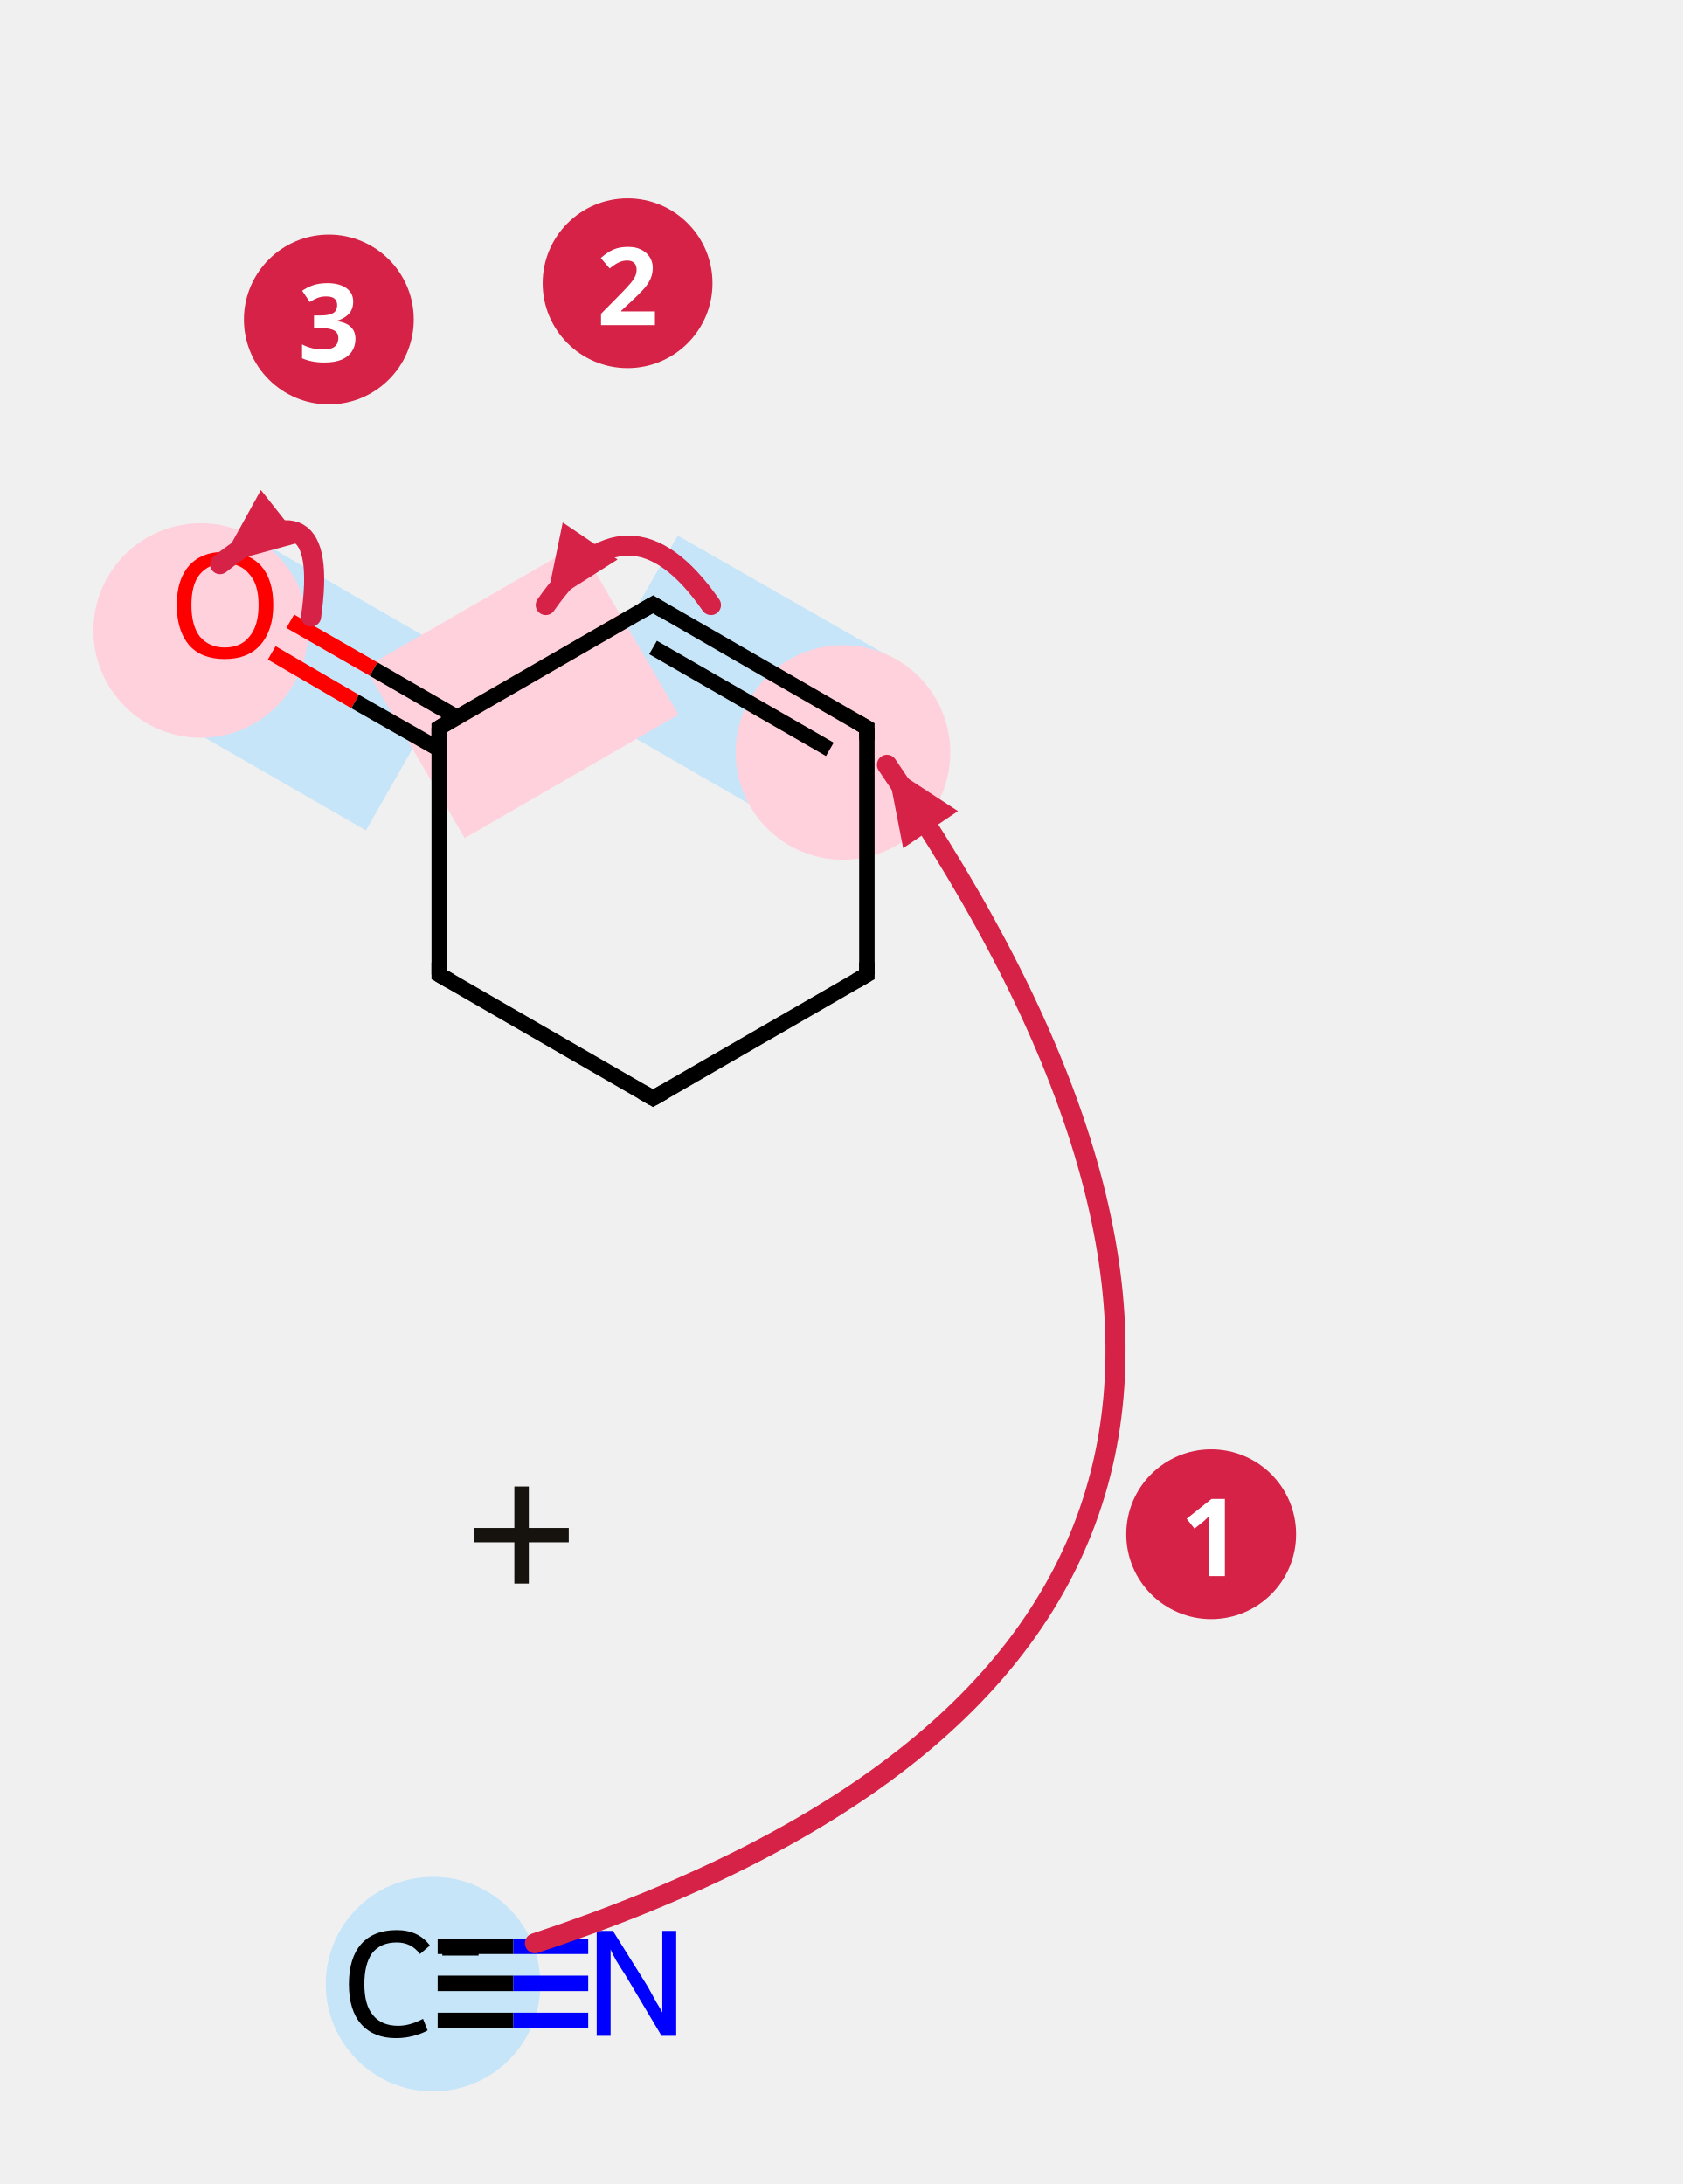
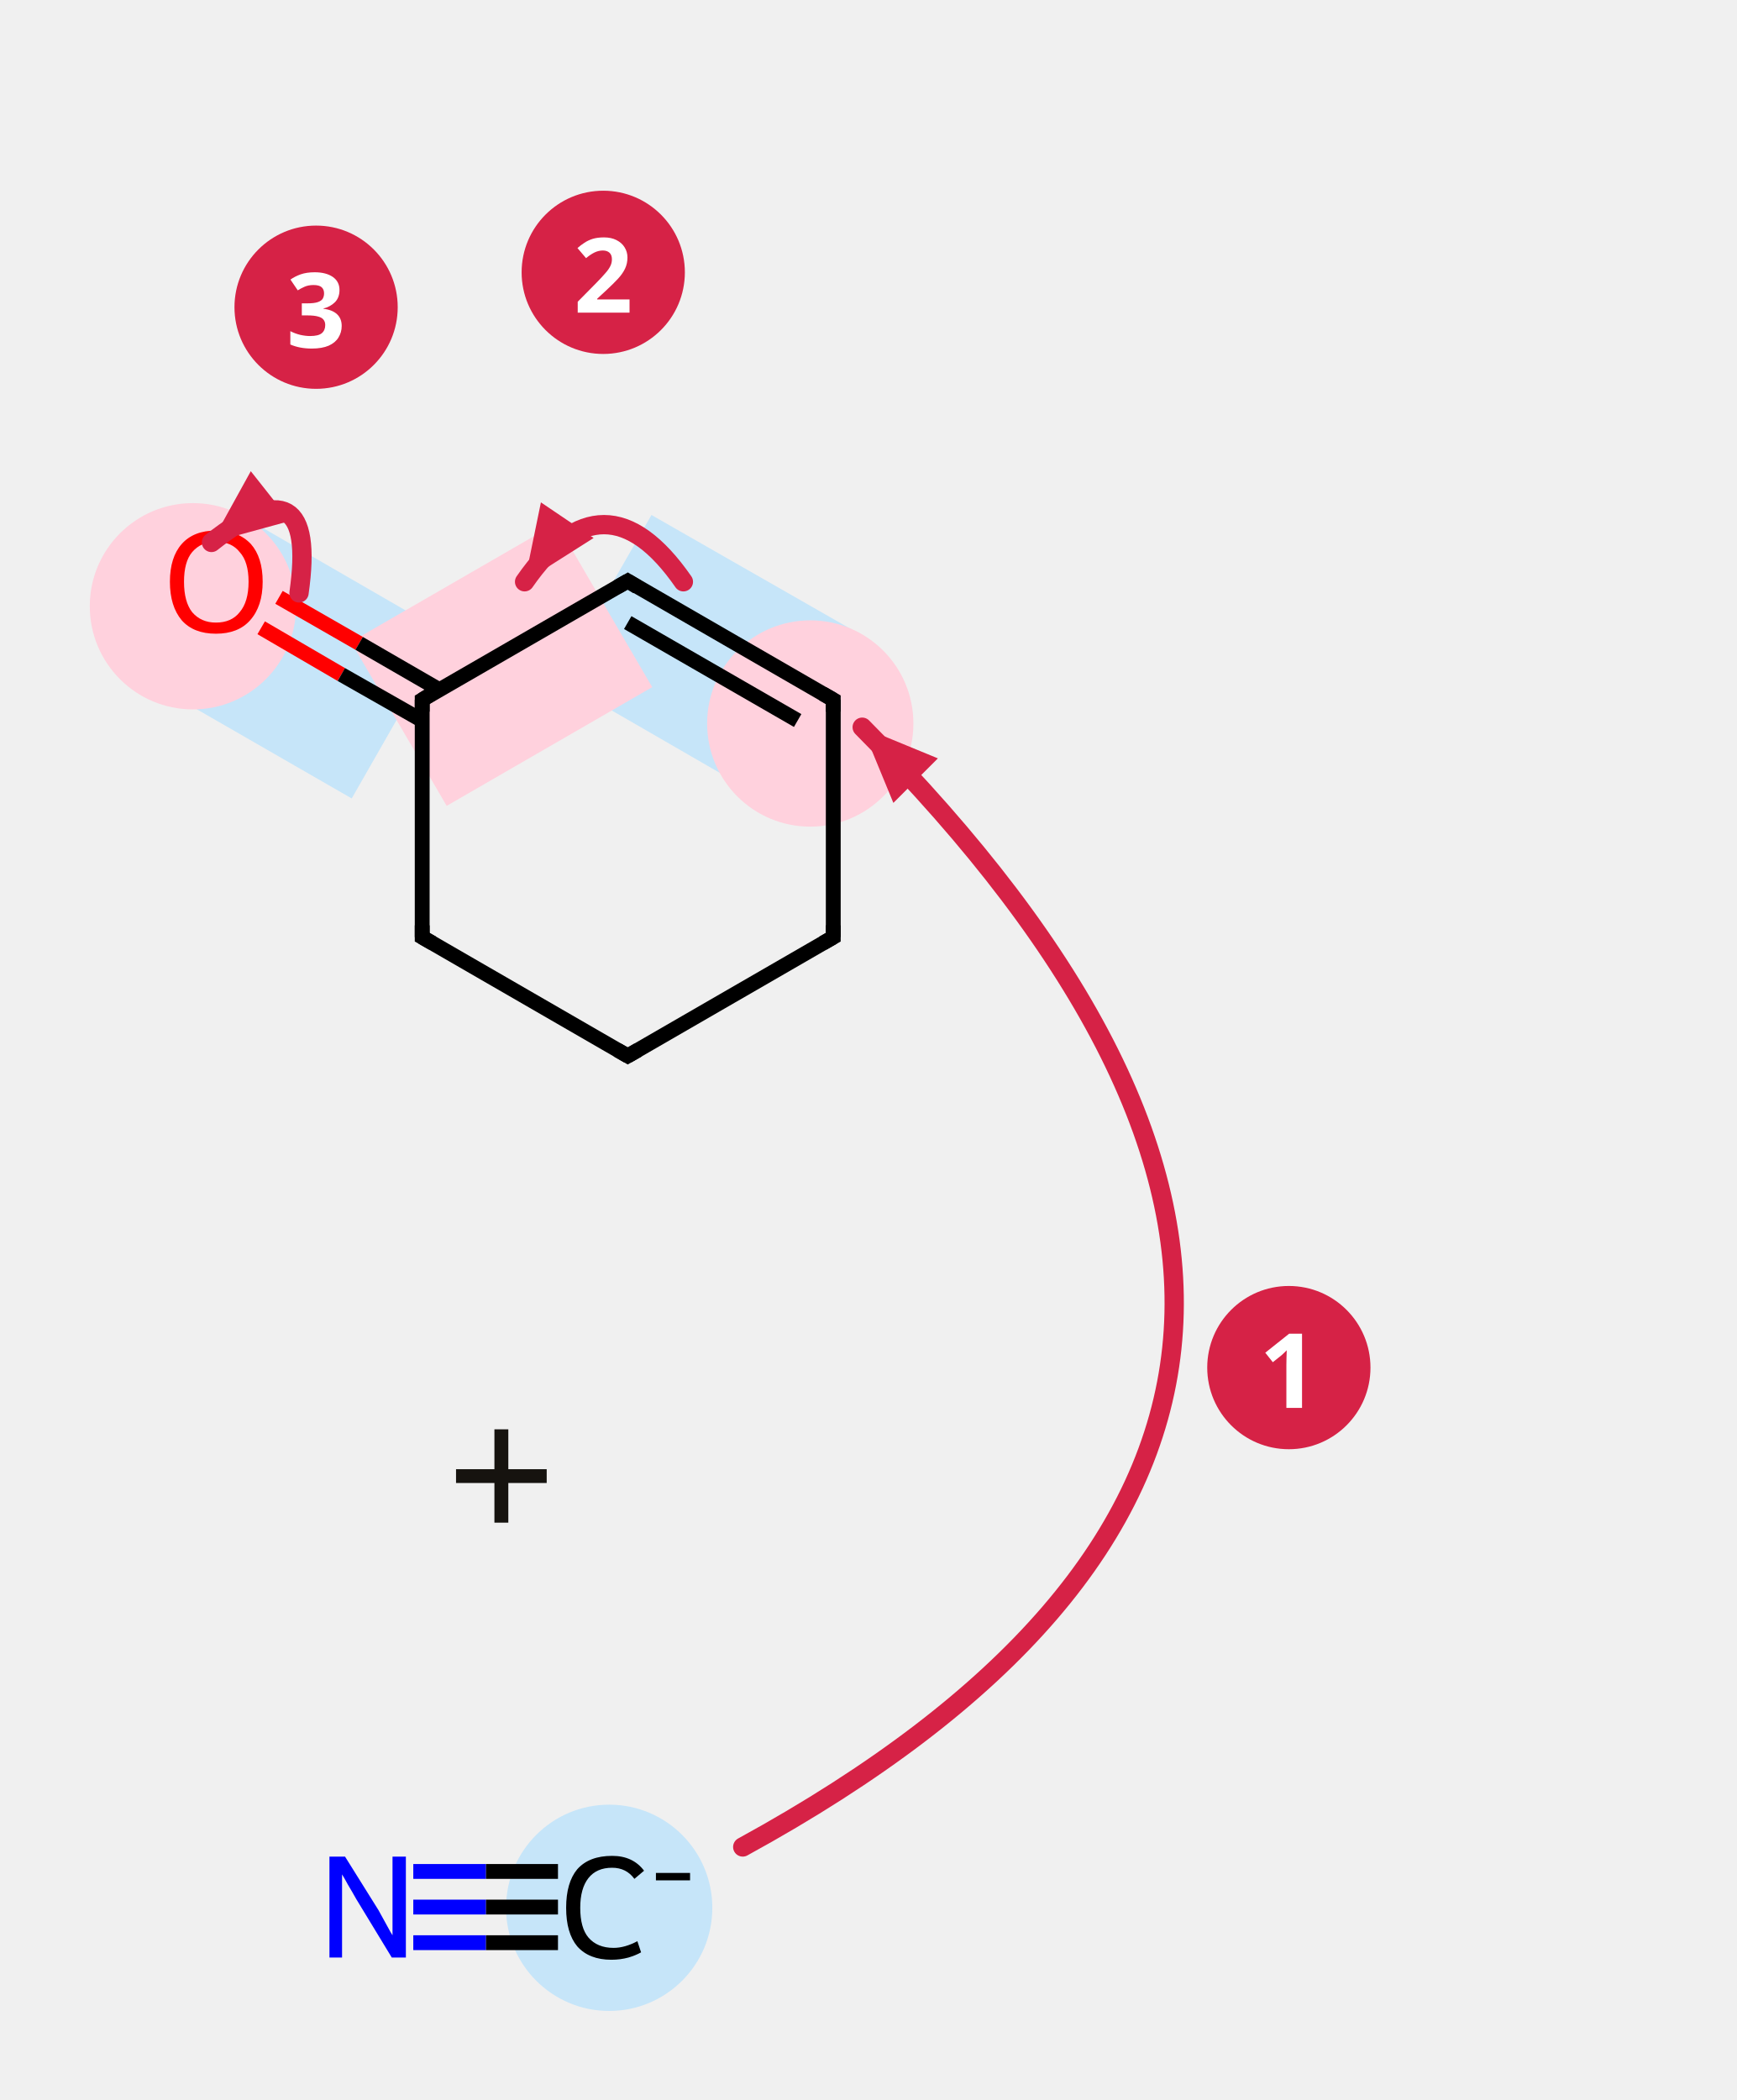
- <svg xmlns="http://www.w3.org/2000/svg" version="1.1" width="218px" height="283px" viewBox="4 -45 218 283">
+ <svg xmlns="http://www.w3.org/2000/svg" version="1.1" width="234px" height="283px" viewBox="4 -45 234 283">
  <g transform="translate(-48.4, -48.1)">
    <path class="bond-0 atom-0 atom-1" d="M 84.8,72.5 L 112.5,88.5 L 99.8,110.7 L 72.0,94.7 Z" style="fill:#C6E5F9;fill-rule:evenodd;fill-opacity:1;stroke:#C6E5F9;stroke-width:0.0px;stroke-linecap:butt;stroke-linejoin:miter;stroke-miterlimit:10;stroke-opacity:1;" />
    <path class="bond-5 atom-5 atom-6" d="M 140.2,72.5 L 168.0,88.4 L 155.2,110.6 L 127.5,94.6 Z" style="fill:#C6E5F9;fill-rule:evenodd;fill-opacity:1;stroke:#C6E5F9;stroke-width:0.0px;stroke-linecap:butt;stroke-linejoin:miter;stroke-miterlimit:10;stroke-opacity:1;" />
    <path class="bond-6 atom-1 atom-6" d="M 127.4,73.6 L 140.3,95.7 L 112.6,111.7 L 99.7,89.6 Z" style="fill:#FFD1DD;fill-rule:evenodd;fill-opacity:1;stroke:#FFD1DD;stroke-width:0.0px;stroke-linecap:butt;stroke-linejoin:miter;stroke-miterlimit:10;stroke-opacity:1;" />
    <ellipse cx="78.4" cy="84.8" rx="13.4" ry="13.4" class="atom-0" style="fill:#FFD1DD;fill-rule:evenodd;stroke:#FFD1DD;stroke-width:1.0px;stroke-linecap:butt;stroke-linejoin:miter;stroke-opacity:1" />
    <ellipse cx="161.6" cy="100.6" rx="13.4" ry="13.4" class="atom-5" style="fill:#FFD1DD;fill-rule:evenodd;stroke:#FFD1DD;stroke-width:1.0px;stroke-linecap:butt;stroke-linejoin:miter;stroke-opacity:1" />
    <path class="bond-0 atom-0 atom-1" d="M 90.0,83.6 L 100.8,89.8" style="fill:none;fill-rule:evenodd;stroke:#FF0000;stroke-width:2.0px;stroke-linecap:butt;stroke-linejoin:miter;stroke-opacity:1" />
    <path class="bond-0 atom-0 atom-1" d="M 100.8,89.8 L 111.7,96.1" style="fill:none;fill-rule:evenodd;stroke:#000000;stroke-width:2.0px;stroke-linecap:butt;stroke-linejoin:miter;stroke-opacity:1" />
    <path class="bond-0 atom-0 atom-1" d="M 87.6,87.7 L 98.4,94.0" style="fill:none;fill-rule:evenodd;stroke:#FF0000;stroke-width:2.0px;stroke-linecap:butt;stroke-linejoin:miter;stroke-opacity:1" />
    <path class="bond-0 atom-0 atom-1" d="M 98.4,94.0 L 109.3,100.2" style="fill:none;fill-rule:evenodd;stroke:#000000;stroke-width:2.0px;stroke-linecap:butt;stroke-linejoin:miter;stroke-opacity:1" />
    <path class="bond-1 atom-1 atom-2" d="M 109.3,97.4 L 109.3,129.4" style="fill:none;fill-rule:evenodd;stroke:#000000;stroke-width:2.0px;stroke-linecap:butt;stroke-linejoin:miter;stroke-opacity:1" />
    <path class="bond-2 atom-2 atom-3" d="M 109.3,129.4 L 137.0,145.4" style="fill:none;fill-rule:evenodd;stroke:#000000;stroke-width:2.0px;stroke-linecap:butt;stroke-linejoin:miter;stroke-opacity:1" />
    <path class="bond-3 atom-3 atom-4" d="M 137.0,145.4 L 164.7,129.4" style="fill:none;fill-rule:evenodd;stroke:#000000;stroke-width:2.0px;stroke-linecap:butt;stroke-linejoin:miter;stroke-opacity:1" />
    <path class="bond-4 atom-4 atom-5" d="M 164.7,129.4 L 164.7,97.4" style="fill:none;fill-rule:evenodd;stroke:#000000;stroke-width:2.0px;stroke-linecap:butt;stroke-linejoin:miter;stroke-opacity:1" />
    <path class="bond-5 atom-5 atom-6" d="M 164.7,97.4 L 137.0,81.4" style="fill:none;fill-rule:evenodd;stroke:#000000;stroke-width:2.0px;stroke-linecap:butt;stroke-linejoin:miter;stroke-opacity:1" />
    <path class="bond-5 atom-5 atom-6" d="M 159.9,100.2 L 137.0,87.0" style="fill:none;fill-rule:evenodd;stroke:#000000;stroke-width:2.0px;stroke-linecap:butt;stroke-linejoin:miter;stroke-opacity:1" />
    <path class="bond-6 atom-6 atom-1" d="M 137.0,81.4 L 109.3,97.4" style="fill:none;fill-rule:evenodd;stroke:#000000;stroke-width:2.0px;stroke-linecap:butt;stroke-linejoin:miter;stroke-opacity:1" />
    <path d="M 109.3,99.0 L 109.3,97.4 L 110.6,96.6" style="fill:none;stroke:#000000;stroke-width:2.0px;stroke-linecap:butt;stroke-linejoin:miter;stroke-miterlimit:10;stroke-opacity:1;" />
    <path d="M 109.3,127.8 L 109.3,129.4 L 110.7,130.2" style="fill:none;stroke:#000000;stroke-width:2.0px;stroke-linecap:butt;stroke-linejoin:miter;stroke-miterlimit:10;stroke-opacity:1;" />
    <path d="M 135.6,144.6 L 137.0,145.4 L 138.4,144.6" style="fill:none;stroke:#000000;stroke-width:2.0px;stroke-linecap:butt;stroke-linejoin:miter;stroke-miterlimit:10;stroke-opacity:1;" />
    <path d="M 163.3,130.2 L 164.7,129.4 L 164.7,127.8" style="fill:none;stroke:#000000;stroke-width:2.0px;stroke-linecap:butt;stroke-linejoin:miter;stroke-miterlimit:10;stroke-opacity:1;" />
    <path d="M 164.7,99.0 L 164.7,97.4 L 163.3,96.6" style="fill:none;stroke:#000000;stroke-width:2.0px;stroke-linecap:butt;stroke-linejoin:miter;stroke-miterlimit:10;stroke-opacity:1;" />
    <path d="M 138.3,82.2 L 137.0,81.4 L 135.6,82.2" style="fill:none;stroke:#000000;stroke-width:2.0px;stroke-linecap:butt;stroke-linejoin:miter;stroke-miterlimit:10;stroke-opacity:1;" />
    <path class="atom-0" d="M 75.3 81.5 Q 75.3 78.2, 76.9 76.4 Q 78.5 74.6, 81.5 74.6 Q 84.5 74.6, 86.2 76.4 Q 87.8 78.2, 87.8 81.5 Q 87.8 84.8, 86.1 86.7 Q 84.5 88.5, 81.5 88.5 Q 78.5 88.5, 76.9 86.7 Q 75.3 84.8, 75.3 81.5 M 81.5 87.0 Q 83.6 87.0, 84.7 85.6 Q 85.9 84.2, 85.9 81.5 Q 85.9 78.8, 84.7 77.5 Q 83.6 76.1, 81.5 76.1 Q 79.5 76.1, 78.3 77.5 Q 77.2 78.8, 77.2 81.5 Q 77.2 84.2, 78.3 85.6 Q 79.5 87.0, 81.5 87.0 " fill="#FF0000" />
  </g>
-   <g transform="translate(-49.6, 102.1)">
-     <ellipse cx="109.7" cy="110.0" rx="13.4" ry="13.4" class="atom-0" style="fill:#C6E5F9;fill-rule:evenodd;stroke:#C6E5F9;stroke-width:1.0px;stroke-linecap:butt;stroke-linejoin:miter;stroke-opacity:1" />
-     <path class="bond-0 atom-0 atom-1" d="M 110.3,109.9 L 120.1,109.9" style="fill:none;fill-rule:evenodd;stroke:#000000;stroke-width:2.0px;stroke-linecap:butt;stroke-linejoin:miter;stroke-opacity:1" />
-     <path class="bond-0 atom-0 atom-1" d="M 120.1,109.9 L 129.8,109.9" style="fill:none;fill-rule:evenodd;stroke:#0000FF;stroke-width:2.0px;stroke-linecap:butt;stroke-linejoin:miter;stroke-opacity:1" />
-     <path class="bond-0 atom-0 atom-1" d="M 110.3,105.1 L 120.1,105.1" style="fill:none;fill-rule:evenodd;stroke:#000000;stroke-width:2.0px;stroke-linecap:butt;stroke-linejoin:miter;stroke-opacity:1" />
-     <path class="bond-0 atom-0 atom-1" d="M 120.1,105.1 L 129.8,105.1" style="fill:none;fill-rule:evenodd;stroke:#0000FF;stroke-width:2.0px;stroke-linecap:butt;stroke-linejoin:miter;stroke-opacity:1" />
-     <path class="bond-0 atom-0 atom-1" d="M 110.3,114.7 L 120.1,114.7" style="fill:none;fill-rule:evenodd;stroke:#000000;stroke-width:2.0px;stroke-linecap:butt;stroke-linejoin:miter;stroke-opacity:1" />
-     <path class="bond-0 atom-0 atom-1" d="M 120.1,114.7 L 129.8,114.7" style="fill:none;fill-rule:evenodd;stroke:#0000FF;stroke-width:2.0px;stroke-linecap:butt;stroke-linejoin:miter;stroke-opacity:1" />
-     <path class="atom-0" d="M 98.8 110.0 Q 98.8 106.6, 100.4 104.8 Q 102.0 103.0, 105.0 103.0 Q 107.8 103.0, 109.3 105.0 L 108.0 106.1 Q 106.9 104.6, 105.0 104.6 Q 102.9 104.6, 101.8 106.0 Q 100.8 107.4, 100.8 110.0 Q 100.8 112.7, 101.9 114.0 Q 103.0 115.4, 105.2 115.4 Q 106.7 115.4, 108.4 114.5 L 109.0 116.0 Q 108.3 116.4, 107.2 116.7 Q 106.1 117.0, 104.9 117.0 Q 102.0 117.0, 100.4 115.2 Q 98.8 113.4, 98.8 110.0 " fill="#000000" />
-     <path class="atom-0" d="M 110.9 105.3 L 115.6 105.3 L 115.6 106.3 L 110.9 106.3 L 110.9 105.3 " fill="#000000" />
-     <path class="atom-1" d="M 133.0 103.1 L 137.5 110.3 Q 137.9 111.0, 138.6 112.3 Q 139.4 113.6, 139.4 113.7 L 139.4 103.1 L 141.2 103.1 L 141.2 116.7 L 139.3 116.7 L 134.6 108.8 Q 134.0 107.9, 133.4 106.9 Q 132.8 105.8, 132.7 105.5 L 132.7 116.7 L 130.9 116.7 L 130.9 103.1 L 133.0 103.1 " fill="#0000FF" />
+   <g transform="translate(-47.3, 102.1)">
+     <ellipse cx="133.4" cy="110.0" rx="13.4" ry="13.4" class="atom-1" style="fill:#C6E5F9;fill-rule:evenodd;stroke:#C6E5F9;stroke-width:1.0px;stroke-linecap:butt;stroke-linejoin:miter;stroke-opacity:1" />
+     <path class="bond-0 atom-0 atom-1" d="M 107.0,109.9 L 116.8,109.9" style="fill:none;fill-rule:evenodd;stroke:#0000FF;stroke-width:2.0px;stroke-linecap:butt;stroke-linejoin:miter;stroke-opacity:1" />
+     <path class="bond-0 atom-0 atom-1" d="M 116.8,109.9 L 126.5,109.9" style="fill:none;fill-rule:evenodd;stroke:#000000;stroke-width:2.0px;stroke-linecap:butt;stroke-linejoin:miter;stroke-opacity:1" />
+     <path class="bond-0 atom-0 atom-1" d="M 107.0,105.1 L 116.8,105.1" style="fill:none;fill-rule:evenodd;stroke:#0000FF;stroke-width:2.0px;stroke-linecap:butt;stroke-linejoin:miter;stroke-opacity:1" />
+     <path class="bond-0 atom-0 atom-1" d="M 116.8,105.1 L 126.5,105.1" style="fill:none;fill-rule:evenodd;stroke:#000000;stroke-width:2.0px;stroke-linecap:butt;stroke-linejoin:miter;stroke-opacity:1" />
+     <path class="bond-0 atom-0 atom-1" d="M 107.0,114.7 L 116.8,114.7" style="fill:none;fill-rule:evenodd;stroke:#0000FF;stroke-width:2.0px;stroke-linecap:butt;stroke-linejoin:miter;stroke-opacity:1" />
+     <path class="bond-0 atom-0 atom-1" d="M 116.8,114.7 L 126.5,114.7" style="fill:none;fill-rule:evenodd;stroke:#000000;stroke-width:2.0px;stroke-linecap:butt;stroke-linejoin:miter;stroke-opacity:1" />
+     <path class="atom-0" d="M 97.8 103.1 L 102.3 110.3 Q 102.7 111.0, 103.4 112.3 Q 104.1 113.6, 104.2 113.7 L 104.2 103.1 L 106.0 103.1 L 106.0 116.7 L 104.1 116.7 L 99.3 108.8 Q 98.8 107.9, 98.2 106.9 Q 97.6 105.8, 97.4 105.5 L 97.4 116.7 L 95.7 116.7 L 95.7 103.1 L 97.8 103.1 " fill="#0000FF" />
+     <path class="atom-1" d="M 127.6 110.0 Q 127.6 106.6, 129.1 104.8 Q 130.7 103.0, 133.8 103.0 Q 136.6 103.0, 138.1 105.0 L 136.8 106.1 Q 135.7 104.6, 133.8 104.6 Q 131.7 104.6, 130.6 106.0 Q 129.5 107.4, 129.5 110.0 Q 129.5 112.7, 130.6 114.0 Q 131.8 115.4, 134.0 115.4 Q 135.5 115.4, 137.2 114.5 L 137.7 116.0 Q 137.0 116.4, 136.0 116.7 Q 134.9 117.0, 133.7 117.0 Q 130.7 117.0, 129.1 115.2 Q 127.6 113.4, 127.6 110.0 " fill="#000000" />
+     <path class="atom-1" d="M 139.7 105.3 L 144.3 105.3 L 144.3 106.3 L 139.7 106.3 L 139.7 105.3 " fill="#000000" />
  </g>
  <text x="71.6" y="153.0" text-anchor="middle" dominant-baseline="central" font-family="Karla, sans-serif" font-size="26" fill="#16130F">+</text>
-   <path d="M 73.3,206.8 Q 195.7,166.3 118.9,54.1" fill="none" stroke="#D62246" stroke-width="2.6" stroke-linecap="round" />
-   <polygon points="118.9,54.1 128.1,60.1 121.0,64.9" fill="#D62246" />
-   <circle cx="160.9" cy="153.8" r="11" fill="#D62246" />
-   <text x="160.9" y="153.8" text-anchor="middle" dominant-baseline="central" font-family="Karla, sans-serif" font-size="14" font-weight="700" fill="#FFFFFF">1</text>
+   <path d="M 104.1,203.9 Q 211.7,145.0 120.2,53.0" fill="none" stroke="#D62246" stroke-width="2.6" stroke-linecap="round" />
+   <polygon points="120.2,53.0 130.4,57.2 124.4,63.2" fill="#D62246" />
+   <circle cx="177.7" cy="139.3" r="11" fill="#D62246" />
+   <text x="177.7" y="139.3" text-anchor="middle" dominant-baseline="central" font-family="Karla, sans-serif" font-size="14" font-weight="700" fill="#FFFFFF">1</text>
  <path d="M 96.1,33.4 Q 85.4,18.0 74.7,33.4" fill="none" stroke="#D62246" stroke-width="2.6" stroke-linecap="round" />
  <polygon points="74.7,33.4 76.9,22.7 84.0,27.5" fill="#D62246" />
  <circle cx="85.3" cy="-8.3" r="11" fill="#D62246" />
  <text x="85.3" y="-8.3" text-anchor="middle" dominant-baseline="central" font-family="Karla, sans-serif" font-size="14" font-weight="700" fill="#FFFFFF">2</text>
  <path d="M 44.3,34.9 Q 46.9,16.7 32.5,28.1" fill="none" stroke="#D62246" stroke-width="2.6" stroke-linecap="round" />
  <polygon points="32.5,28.1 37.8,18.5 43.1,25.2" fill="#D62246" />
  <circle cx="46.6" cy="-3.6" r="11" fill="#D62246" />
  <text x="46.6" y="-3.6" text-anchor="middle" dominant-baseline="central" font-family="Karla, sans-serif" font-size="14" font-weight="700" fill="#FFFFFF">3</text>
</svg>
